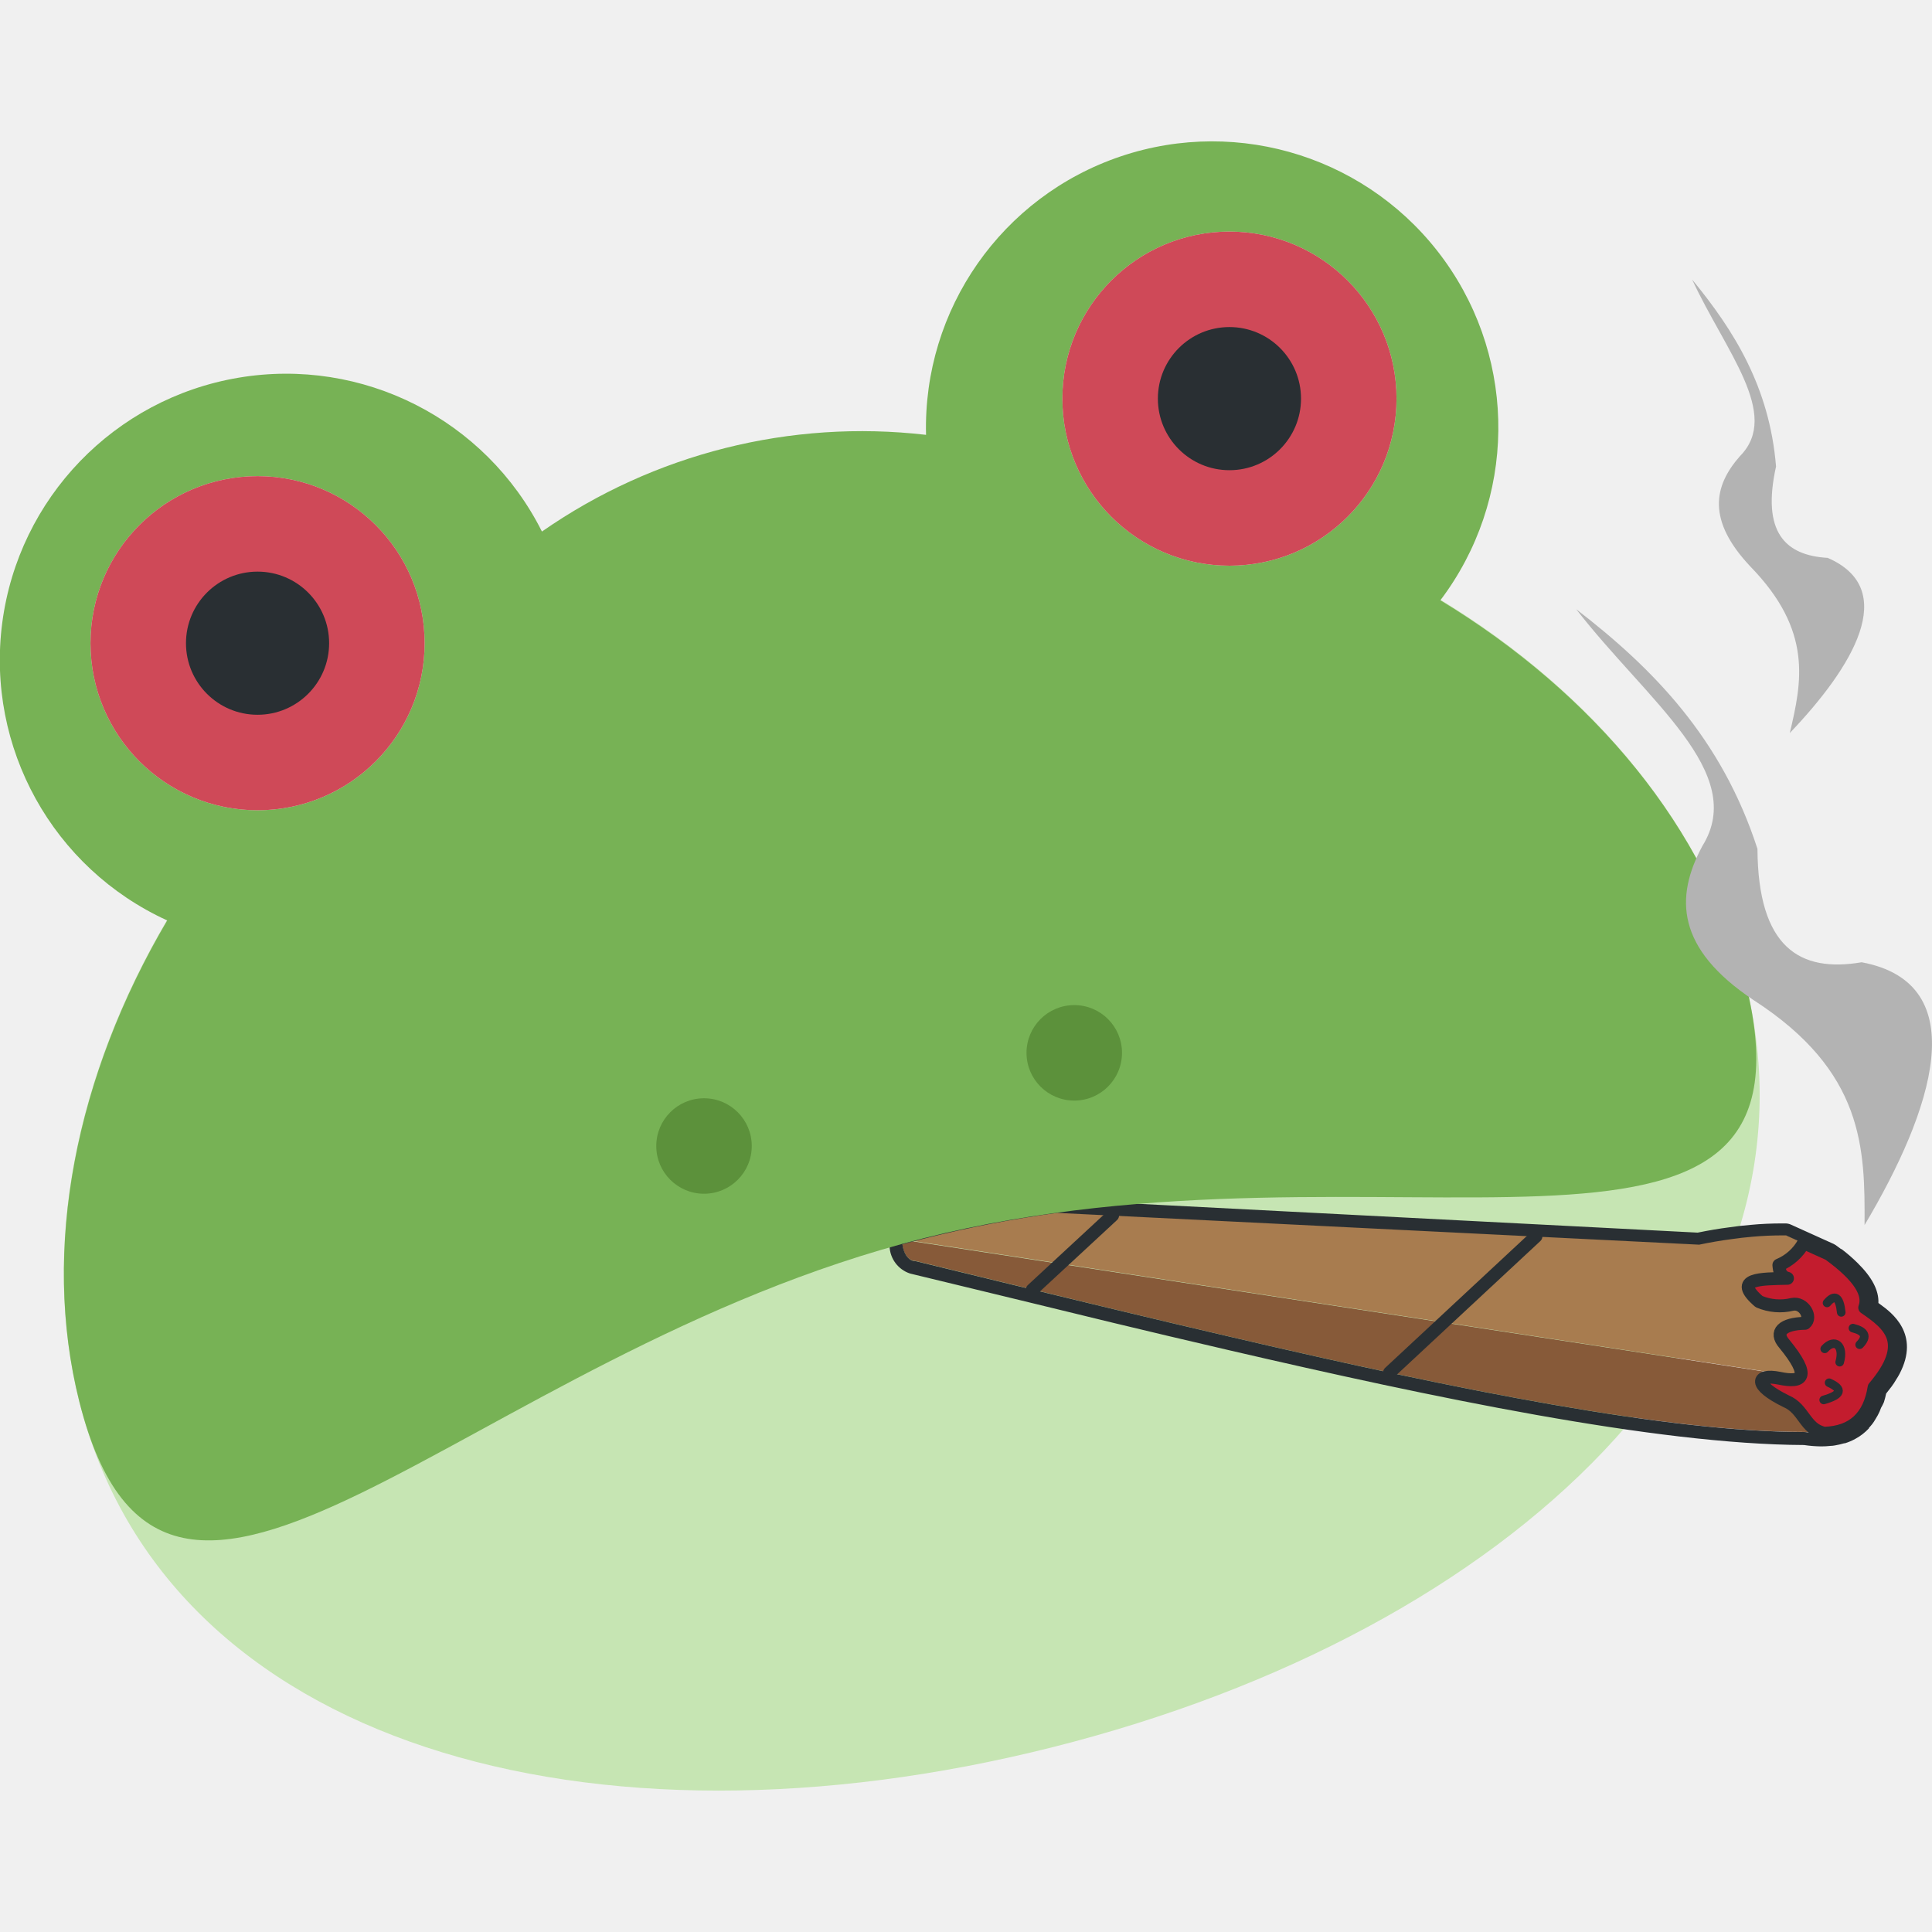
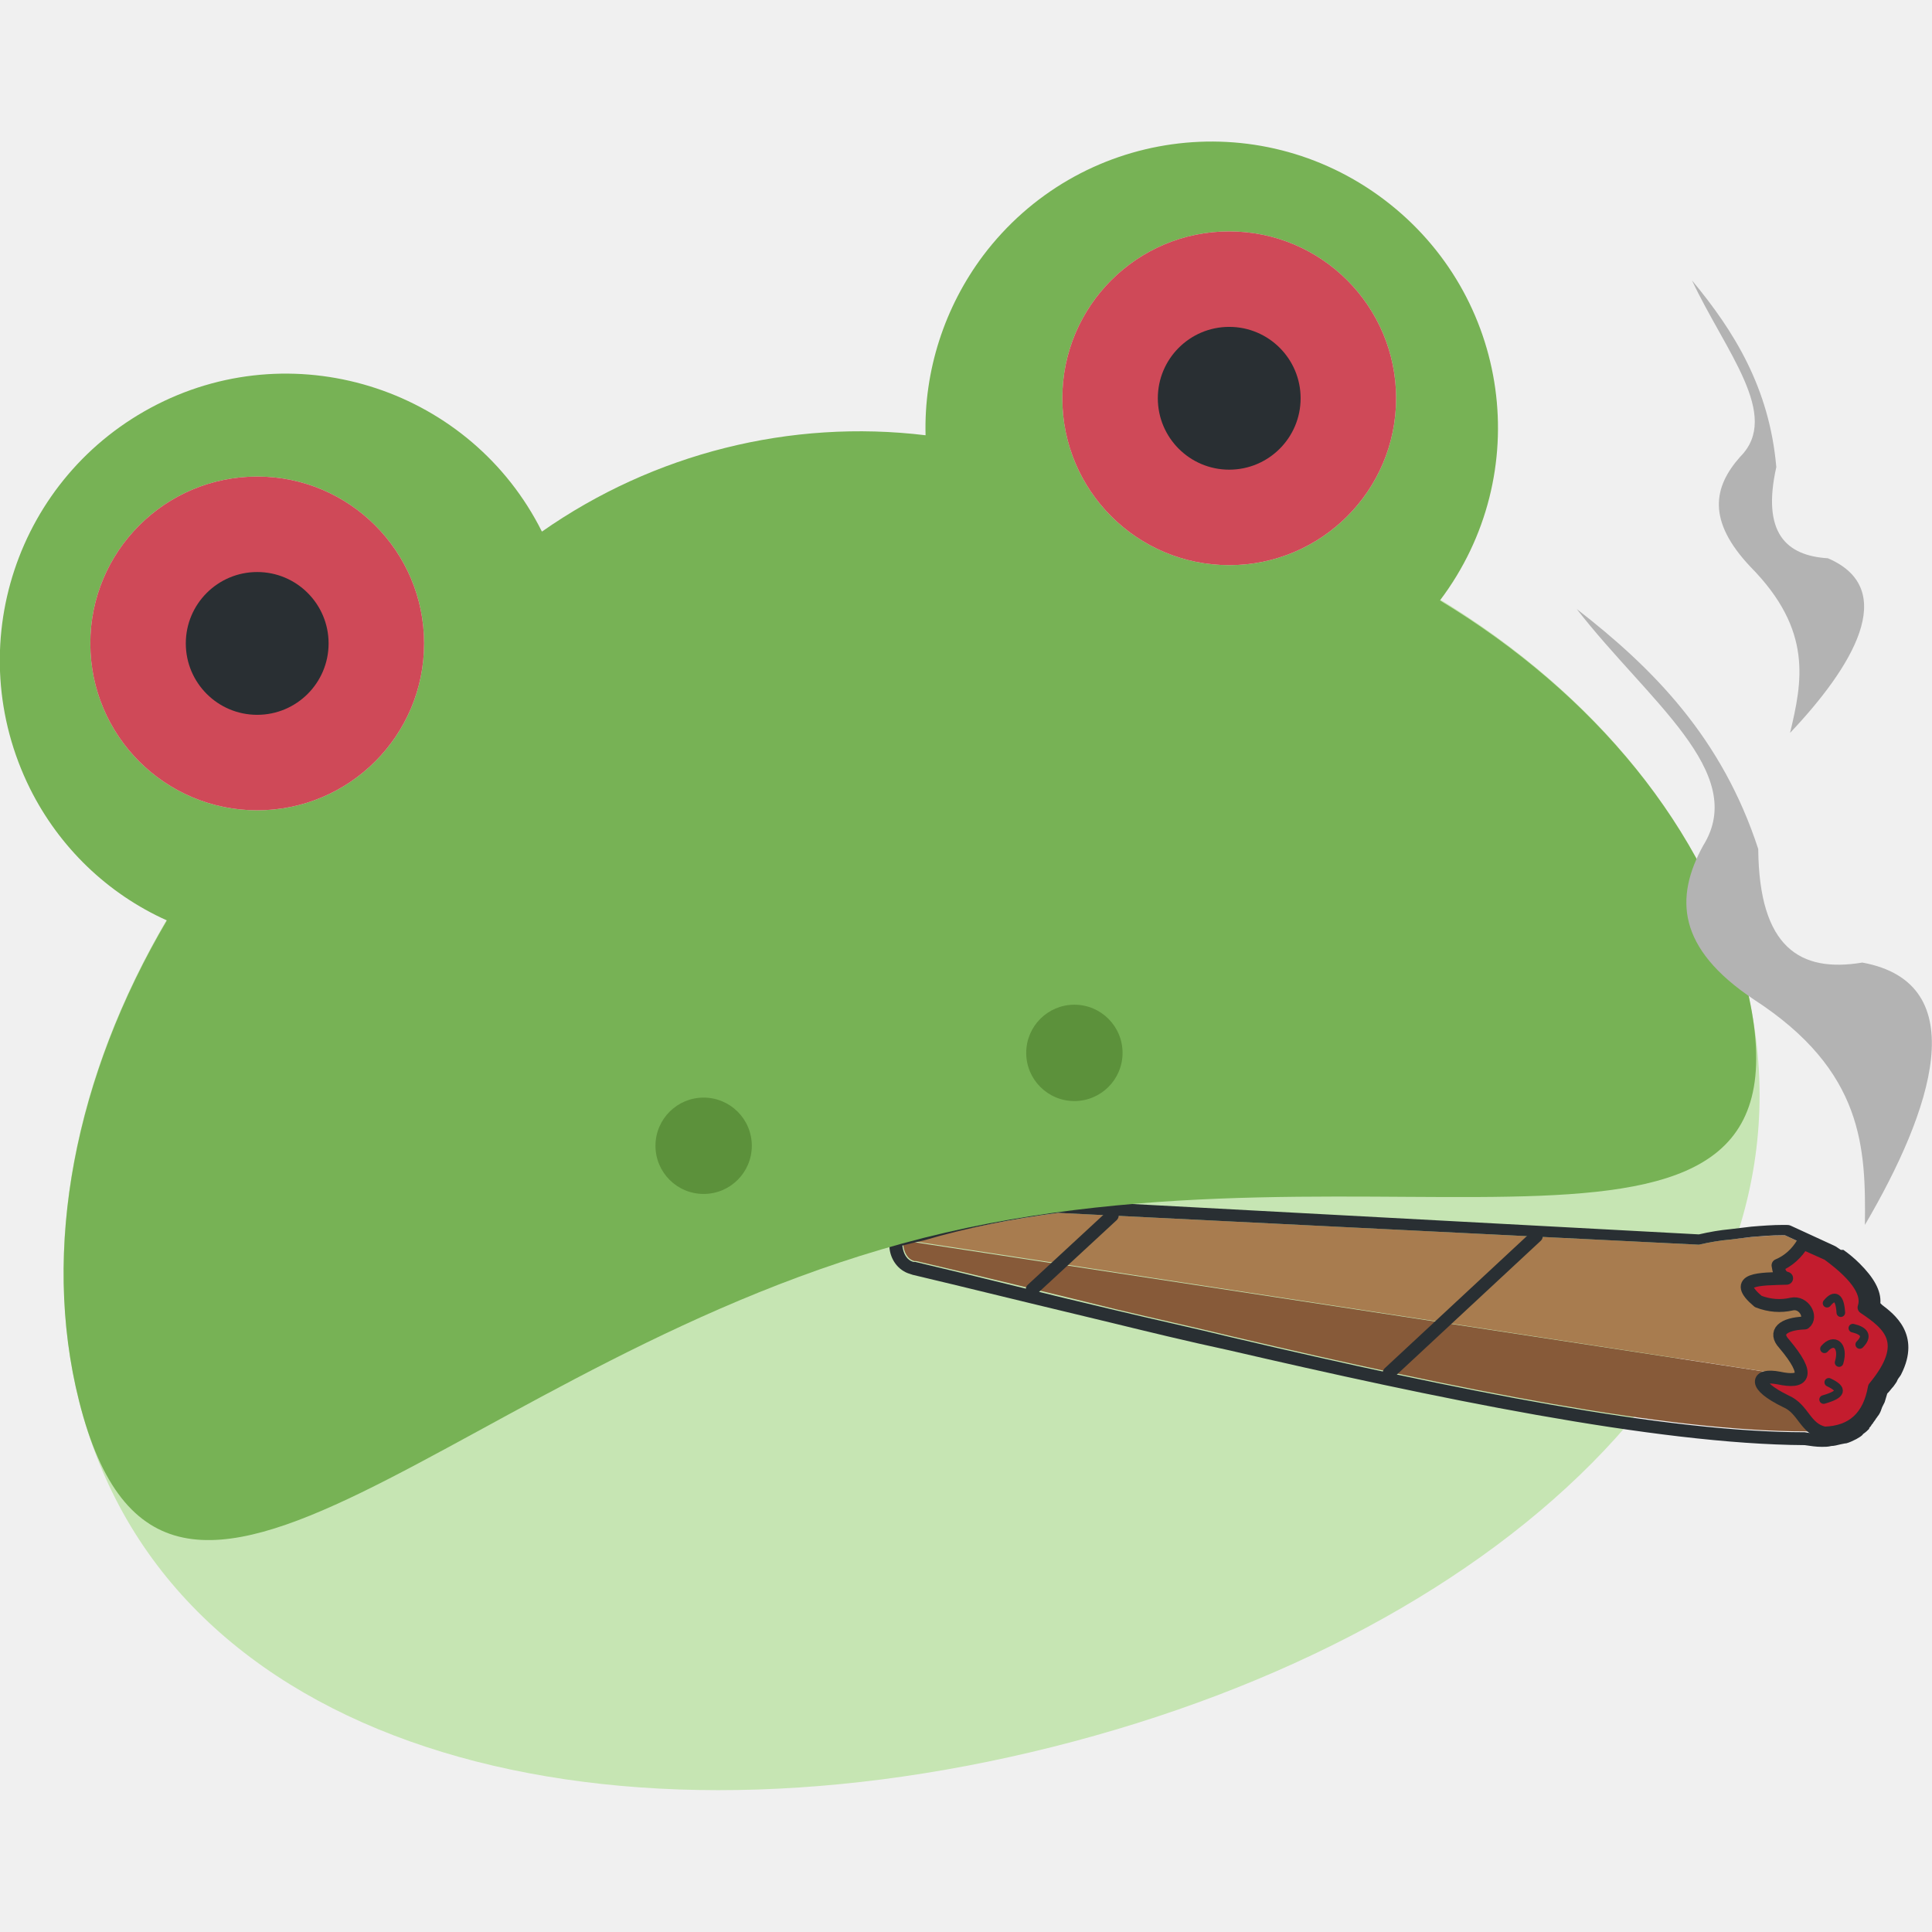
- <svg xmlns="http://www.w3.org/2000/svg" viewBox="0 0 224.59 224.59">
-   <defs>
-     <style>.cls-1{fill:#c6e5b3;}.cls-2{fill:#875a39;}.cls-3{fill:#a87c4f;}.cls-4{fill:#292f33;}.cls-10,.cls-5{fill:#c31c2e;}.cls-5,.cls-6,.cls-7{stroke:#292f33;stroke-linecap:round;stroke-linejoin:round;}.cls-5,.cls-7{stroke-width:1.5px;}.cls-13,.cls-6,.cls-7{fill:none;}.cls-8{fill:#77b255;}.cls-9{fill:#fff;}.cls-10{opacity:0.8;}.cls-11{fill:#5c913b;}.cls-12{fill:#b3b3b3;}</style>
-   </defs>
-   <g id="Ebene_2" data-name="Ebene 2">
-     <g id="Ebene_1-2" data-name="Ebene 1">
-       <g id="Ebene_2-2" data-name="Ebene 2">
-         <path class="cls-1" d="M202.9,114.19c10.1,40.12-27.11,75.47-80.59,88.93S19.31,203,9.22,162.93s23-91.61,76.54-105.07S192.81,74.08,202.9,114.19Z" />
-         <path class="cls-2" d="M217.85,161.39a8.67,8.67,0,0,1-.27,1.14,4.56,4.56,0,0,1-.18.52,5.07,5.07,0,0,1-.31.71c-.07.13-.15.26-.23.39a4.63,4.63,0,0,1-.31.46l-.31.35a5.37,5.37,0,0,1-.56.51,6.81,6.81,0,0,1-.63.41,5.9,5.9,0,0,1-1,.41l-.54.14a7.89,7.89,0,0,1-.89.14,11.9,11.9,0,0,1-2.81-.11c-16,0-40.09-4.83-66.52-11-4.5-1.05-9.08-2.13-13.69-3.24-7.69-1.85-15.48-3.76-23.24-5.65l-.18,0c-.75-.19-1.17-1-1.3-1.94,0,0,0,0,0,0l1.22-.33Z" />
-         <path class="cls-3" d="M219.53,158.91l-.37.62c-.13.22-.28.44-.45.68l-.54.7-.31.37s0,.07,0,.09v0L106.14,144.26l1.28-.33a142.14,142.14,0,0,1,15.52-3h0l74.52,3.7c1.26-.26,2.5-.48,3.73-.65.81-.12,1.63-.21,2.43-.28,1.33-.12,2.64-.17,3.93-.16l5,2.27.28.2.27.2h0a17.92,17.92,0,0,1,1.8,1.55c1.77,1.73,2.23,3.11,1.8,4.25h0l.34.22c.22.15.44.3.65.46C219.73,154.19,221.12,155.89,219.53,158.91Z" />
-         <path class="cls-4" d="M123,141l74.52,3.69c1.26-.26,2.5-.48,3.73-.64.81-.12,1.63-.21,2.43-.28,1.22-.11,2.42-.16,3.61-.16h.32l5,2.26.28.21.27.2h0a17.92,17.92,0,0,1,1.8,1.55c1.77,1.73,2.23,3.11,1.8,4.25l.34.23c.22.15.44.3.65.46,2,1.45,3.37,3.15,1.78,6.17l-.37.62c-.13.22-.28.44-.45.68l-.54.7c-.09.12-.19.25-.3.37s0,.06,0,.09v0a8.67,8.67,0,0,1-.27,1.14,4.56,4.56,0,0,1-.18.52,5.07,5.07,0,0,1-.31.71c-.07.13-.15.26-.23.39a4.63,4.63,0,0,1-.31.46l-.31.35a5.37,5.37,0,0,1-.56.51,3.78,3.78,0,0,1-.63.41,4.63,4.63,0,0,1-1,.41l-.54.14a7.89,7.89,0,0,1-.89.14,9,9,0,0,1-.92.05,13.14,13.14,0,0,1-1.89-.16c-16,0-40.09-4.83-66.52-11-4.5-1.05-9.08-2.13-13.69-3.24-7.68-1.84-15.48-3.75-23.24-5.64l-.18,0c-.75-.19-1.17-1-1.3-1.94a.11.11,0,0,0,0,0h0l1.22-.33,1.28-.33a142.14,142.14,0,0,1,15.52-3h0m0-1.5h-.21a147.26,147.26,0,0,0-15.68,3l-.66.17-.63.17-.63.17-.59.15a1.53,1.53,0,0,0-.91.67,1.51,1.51,0,0,0-.2,1.07,3.46,3.46,0,0,0,2.37,3.15l.28.07,4.63,1.12c6.11,1.49,12.43,3,18.57,4.51,4.12,1,8.6,2.05,13.7,3.24,23.3,5.4,49.44,10.93,66.75,11a14.5,14.5,0,0,0,2,.16,9.38,9.38,0,0,0,1.08-.06c.33,0,.69-.09,1.05-.16l.54-.14.08,0h0a6.17,6.17,0,0,0,1.24-.53,5.78,5.78,0,0,0,.84-.55,6.45,6.45,0,0,0,.71-.65l0-.05c.1-.12.22-.24.32-.37l.06-.07a5,5,0,0,0,.39-.59c.09-.14.18-.29.26-.44a5.63,5.63,0,0,0,.39-.88A5.93,5.93,0,0,0,219,163a10.33,10.33,0,0,0,.26-1l.09-.12c.18-.22.37-.47.55-.71a8.09,8.09,0,0,0,.53-.81c.13-.2.26-.41.38-.64l0,0c2.45-4.66-.94-7.15-2.22-8.08l-.23-.17c.06-1.47-.75-3-2.4-4.63a18.27,18.27,0,0,0-1.89-1.64l-.05,0-.3-.22-.31-.23-.24-.14-5-2.26a1.59,1.59,0,0,0-.61-.13h-.33c-1.25,0-2.51.05-3.74.17-.92.08-1.74.17-2.52.29-1.1.14-2.3.34-3.62.61L123,139.46Z" />
-         <path class="cls-5" d="M217.86,161.28c-.55,3.45-2.48,5.22-5.77,5.33-2.29-.46-2.36-2.84-4.46-3.72-3.92-1.92-3.43-3.2-.82-2.68,2.8.6,3.75-.16.61-4-1.17-1.34-.22-2.33,2.41-2.38.86-.7-.15-2.47-1.48-2.2a6.13,6.13,0,0,1-3.86-.32c-3.18-2.73.25-2.63,3.3-2.71-.83-.21-.94-.86-1-1.54a5.89,5.89,0,0,0,2.89-2.59l2.92,1.32c3.7,2.69,4.74,4.67,4.17,6.22C219.7,154,222.25,156.11,217.86,161.28Z" />
-         <path class="cls-6" d="M212,162.74c2.06-.59,2.28-1.25.63-2" />
-         <path class="cls-6" d="M212.12,156.8c1.15-1.28,2.29-.39,1.74,1.55" />
-         <path class="cls-6" d="M215.4,154.39c1.32.33,1.77.92.78,1.93" />
-         <path class="cls-6" d="M212.39,151.46c.91-1.06,1.46-.69,1.65,1.1" />
-         <line class="cls-7" x1="129.34" y1="141.28" x2="120" y2="149.93" />
-         <line class="cls-7" x1="178.55" y1="143.72" x2="161.53" y2="159.56" />
-         <g id="Ebene_1-2-2" data-name="Ebene 1-2">
-           <path class="cls-8" d="M167.44,69.78a33.27,33.27,0,1,0-59.79-19.23A65.06,65.06,0,0,0,63,61.79,33.28,33.28,0,1,0,19.44,107C8.84,125,4.74,145.1,9.22,162.93c10.1,40.11,44.72-5.53,98.2-19S213,154.3,202.9,114.18C198.41,96.36,185.3,80.62,167.44,69.78Z" />
-           <circle class="cls-9" cx="29.94" cy="74.77" r="19.42" />
-           <circle class="cls-10" cx="29.94" cy="74.77" r="19.42" />
-           <circle class="cls-4" cx="29.94" cy="74.77" r="8.32" />
-           <circle class="cls-9" cx="142.92" cy="46.34" r="19.42" />
-           <circle class="cls-10" cx="142.92" cy="46.34" r="19.42" />
-           <circle class="cls-4" cx="142.92" cy="46.34" r="8.32" />
-           <circle class="cls-11" cx="81.84" cy="133.22" r="5.55" />
-           <circle class="cls-11" cx="124.88" cy="122.39" r="5.55" />
+ <svg xmlns="http://www.w3.org/2000/svg" version="1.1" id="Ebene_1" x="0px" y="0px" viewBox="0 0 224.6 224.6" style="enable-background:new 0 0 224.6 224.6;" xml:space="preserve">
+   <style type="text/css">
+ 	.st0{fill:#C6E5B3;}
+ 	.st1{fill:#875A39;}
+ 	.st2{fill:#A87C4F;}
+ 	.st3{fill:#292F33;}
+ 	.st4{fill:#C31C2E;stroke:#292F33;stroke-width:1.5;stroke-linecap:round;stroke-linejoin:round;}
+ 	.st5{fill:none;stroke:#292F33;stroke-linecap:round;stroke-linejoin:round;}
+ 	.st6{fill:none;stroke:#292F33;stroke-width:1.5;stroke-linecap:round;stroke-linejoin:round;}
+ 	.st7{fill:#77B255;}
+ 	.st8{fill:#FFFFFF;}
+ 	.st9{opacity:0.8;fill:#C31C2E;enable-background:new    ;}
+ 	.st10{fill:#5C913B;}
+ 	.st11{fill:#B3B3B3;}
+ 	.st12{fill:none;}
+ </style>
+   <g id="Ebene_2_1_">
+     <g id="Ebene_1-2">
+       <g id="Ebene_2-2">
+         <path class="st0" d="M202.9,114.2c10.1,40.1-27.1,75.5-80.6,88.9S19.3,203,9.2,162.9s23-91.6,76.5-105.1S192.8,74.1,202.9,114.2z     " />
+         <path class="st1" d="M217.9,161.4c-0.1,0.4-0.2,0.8-0.3,1.1c0,0.2-0.1,0.4-0.2,0.5c-0.1,0.2-0.2,0.5-0.3,0.7     c-0.1,0.1-0.1,0.3-0.2,0.4c-0.1,0.2-0.2,0.3-0.3,0.5l-0.3,0.4c-0.2,0.2-0.4,0.4-0.6,0.5c-0.2,0.1-0.4,0.3-0.6,0.4     c-0.3,0.2-0.7,0.3-1,0.4l-0.5,0.1c-0.3,0.1-0.6,0.1-0.9,0.1c-0.9,0.1-1.9,0-2.8-0.1c-16,0-40.1-4.8-66.5-11     c-4.5-1.1-9.1-2.1-13.7-3.2c-7.7-1.9-15.5-3.8-23.2-5.6h-0.2c-0.8-0.2-1.2-1-1.3-1.9l0,0l1.2-0.3L217.9,161.4z" />
+         <path class="st2" d="M219.5,158.9l-0.4,0.6c-0.1,0.2-0.3,0.4-0.4,0.7l-0.5,0.7l-0.3,0.4c0,0,0,0.1,0,0.1l0,0l-111.7-17.1l1.3-0.3     c5.1-1.3,10.3-2.3,15.5-3l0,0l74.5,3.7c1.3-0.3,2.5-0.5,3.7-0.6c0.8-0.1,1.6-0.2,2.4-0.3c1.3-0.1,2.6-0.2,3.9-0.2l5,2.3l0.3,0.2     l0.3,0.2l0,0c0.6,0.5,1.2,1,1.8,1.6c1.8,1.7,2.2,3.1,1.8,4.2l0,0l0.3,0.2c0.2,0.1,0.4,0.3,0.6,0.5     C219.7,154.2,221.1,155.9,219.5,158.9z" />
+         <path class="st3" d="M123,141l74.5,3.7c1.3-0.3,2.5-0.5,3.7-0.6c0.8-0.1,1.6-0.2,2.4-0.3c1.2-0.1,2.4-0.2,3.6-0.2h0.3l5,2.3     l0.3,0.2l0.3,0.2l0,0c0.6,0.5,1.2,1,1.8,1.6c1.8,1.7,2.2,3.1,1.8,4.2l0.3,0.2c0.2,0.1,0.4,0.3,0.6,0.5c2,1.4,3.4,3.1,1.8,6.2     l-0.4,0.6c-0.1,0.2-0.3,0.4-0.4,0.7l-0.5,0.7c-0.1,0.1-0.2,0.2-0.3,0.4s0,0.1,0,0.1l0,0c-0.1,0.4-0.2,0.8-0.3,1.1     c0,0.2-0.1,0.4-0.2,0.5c-0.1,0.2-0.2,0.5-0.3,0.7c-0.1,0.1-0.1,0.3-0.2,0.4c-0.1,0.2-0.2,0.3-0.3,0.5l-0.3,0.4     c-0.2,0.2-0.4,0.4-0.6,0.5c-0.2,0.2-0.4,0.3-0.6,0.4c-0.3,0.2-0.7,0.3-1,0.4l-0.5,0.1c-0.3,0.1-0.6,0.1-0.9,0.1     c-0.3,0-0.6,0-0.9,0.1c-0.6,0-1.3-0.1-1.9-0.2c-16,0-40.1-4.8-66.5-11c-4.5-1.1-9.1-2.1-13.7-3.2c-7.7-1.8-15.5-3.8-23.2-5.6     h-0.2c-0.8-0.2-1.2-1-1.3-1.9l0,0l0,0l1.2-0.3l1.3-0.3C112.5,142.7,117.7,141.7,123,141L123,141 M122.9,139.5h-0.2     c-5.3,0.7-10.5,1.7-15.7,3l-0.7,0.2l-0.6,0.2l-0.6,0.2l-0.6,0.1c-0.4,0.1-0.7,0.3-0.9,0.7c-0.2,0.3-0.3,0.7-0.2,1.1     c0.1,1.4,1,2.7,2.4,3.1l0.3,0.1l4.6,1.1c6.1,1.5,12.4,3,18.6,4.5c4.1,1,8.6,2.1,13.7,3.2c23.3,5.4,49.4,10.9,66.8,11     c0.7,0.1,1.3,0.2,2,0.2c0.4,0,0.7,0,1.1-0.1c0.3,0,0.7-0.1,1.1-0.2l0.5-0.1h0.1l0,0c0.4-0.1,0.8-0.3,1.2-0.5     c0.3-0.2,0.6-0.3,0.8-0.6c0.3-0.2,0.5-0.4,0.7-0.6V166c0.1-0.1,0.2-0.2,0.3-0.4l0.1-0.1c0.1-0.2,0.3-0.4,0.4-0.6     c0.1-0.1,0.2-0.3,0.3-0.4c0.2-0.3,0.3-0.6,0.4-0.9c0.1-0.2,0.2-0.4,0.3-0.6c0.1-0.3,0.2-0.7,0.3-1l0.1-0.1     c0.2-0.2,0.4-0.5,0.6-0.7c0.2-0.3,0.4-0.5,0.5-0.8c0.1-0.2,0.3-0.4,0.4-0.6l0,0c2.4-4.7-0.9-7.1-2.2-8.1l-0.2-0.2     c0.1-1.5-0.8-3-2.4-4.6c-0.6-0.6-1.2-1.1-1.9-1.6H214l-0.3-0.2l-0.3-0.2l-0.2-0.1l-5-2.3c-0.2-0.1-0.4-0.1-0.6-0.1h-0.3     c-1.2,0-2.5,0.1-3.7,0.2c-0.9,0.1-1.7,0.2-2.5,0.3c-1.1,0.1-2.3,0.3-3.6,0.6L122.9,139.5L122.9,139.5z" />
+         <path class="st4" d="M217.9,161.3c-0.6,3.4-2.5,5.2-5.8,5.3c-2.3-0.5-2.4-2.8-4.5-3.7c-3.9-1.9-3.4-3.2-0.8-2.7     c2.8,0.6,3.8-0.2,0.6-4c-1.2-1.3-0.2-2.3,2.4-2.4c0.9-0.7-0.1-2.5-1.5-2.2c-1.3,0.3-2.6,0.2-3.9-0.3c-3.2-2.7,0.2-2.6,3.3-2.7     c-0.8-0.2-0.9-0.9-1-1.5c1.2-0.5,2.2-1.4,2.9-2.6l2.9,1.3c3.7,2.7,4.7,4.7,4.2,6.2C219.7,154,222.2,156.1,217.9,161.3z" />
+         <path class="st5" d="M212,162.7c2.1-0.6,2.3-1.2,0.6-2" />
+         <path class="st5" d="M212.1,156.8c1.1-1.3,2.3-0.4,1.7,1.6" />
+         <path class="st5" d="M215.4,154.4c1.3,0.3,1.8,0.9,0.8,1.9" />
+         <path class="st5" d="M212.4,151.5c0.9-1.1,1.5-0.7,1.6,1.1" />
+         <line class="st6" x1="129.3" y1="141.3" x2="120" y2="149.9" />
+         <line class="st6" x1="178.6" y1="143.7" x2="161.5" y2="159.6" />
+         <g id="Ebene_1-2-2">
+           <path class="st7" d="M167.4,69.8c11.1-14.7,8.2-35.5-6.5-46.6c-14.7-11.1-35.5-8.2-46.6,6.5c-4.5,6-6.9,13.4-6.7,20.9      C91.9,48.7,76,52.7,63,61.8C54.8,45.4,34.7,38.7,18.3,47S-4.7,75.2,3.5,91.7c3.4,6.8,9,12.2,15.9,15.3      C8.8,125,4.7,145.1,9.2,162.9c10.1,40.1,44.7-5.5,98.2-19s105.6,10.4,95.5-29.8C198.4,96.4,185.3,80.6,167.4,69.8z" />
+           <circle class="st8" cx="29.9" cy="74.8" r="19.4" />
+           <circle class="st9" cx="29.9" cy="74.8" r="19.4" />
+           <circle class="st3" cx="29.9" cy="74.8" r="8.3" />
+           <circle class="st8" cx="142.9" cy="46.3" r="19.4" />
+           <circle class="st9" cx="142.9" cy="46.3" r="19.4" />
+           <circle class="st3" cx="142.9" cy="46.3" r="8.3" />
+           <circle class="st10" cx="81.8" cy="133.2" r="5.6" />
+           <circle class="st10" cx="124.9" cy="122.4" r="5.6" />
        </g>
      </g>
-       <path class="cls-12" d="M216.75,142.41c.05-8.93-.05-17.85-12.9-26.15-9-6-9.17-11.94-5.95-17.92,5.29-8.51-6.4-16.85-14.67-27.52,8.93,6.88,16.91,15,21.07,27.86.07,11.47,4.92,14.41,12.11,13.18C229.62,114.33,224.65,129.13,216.75,142.41Z" />
-       <path class="cls-12" d="M208.06,85.21c1.4-5.93,2.69-11.88-4.58-19.35-5.07-5.38-4.28-9.35-1.22-12.83,4.81-4.85-1.68-12.18-5.55-20.53,4.88,5.94,9,12.52,9.75,21.73-1.7,7.64,1.07,10.34,6,10.62C220.9,68.51,215.34,77.59,208.06,85.21Z" />
-       <rect class="cls-13" width="224.59" height="224.59" />
+       <path class="st11" d="M216.8,142.4c0.1-8.9-0.1-17.9-12.9-26.2c-9-6-9.2-11.9-5.9-17.9c5.3-8.5-6.4-16.8-14.7-27.5    c8.9,6.9,16.9,15,21.1,27.9c0.1,11.5,4.9,14.4,12.1,13.2C229.6,114.3,224.6,129.1,216.8,142.4z" />
+       <path class="st11" d="M208.1,85.2c1.4-5.9,2.7-11.9-4.6-19.3c-5.1-5.4-4.3-9.3-1.2-12.8c4.8-4.8-1.7-12.2-5.6-20.5    c4.9,5.9,9,12.5,9.8,21.7c-1.7,7.6,1.1,10.3,6,10.6C220.9,68.5,215.3,77.6,208.1,85.2z" />
+       <rect y="0" class="st12" width="224.6" height="224.6" />
    </g>
  </g>
</svg>
